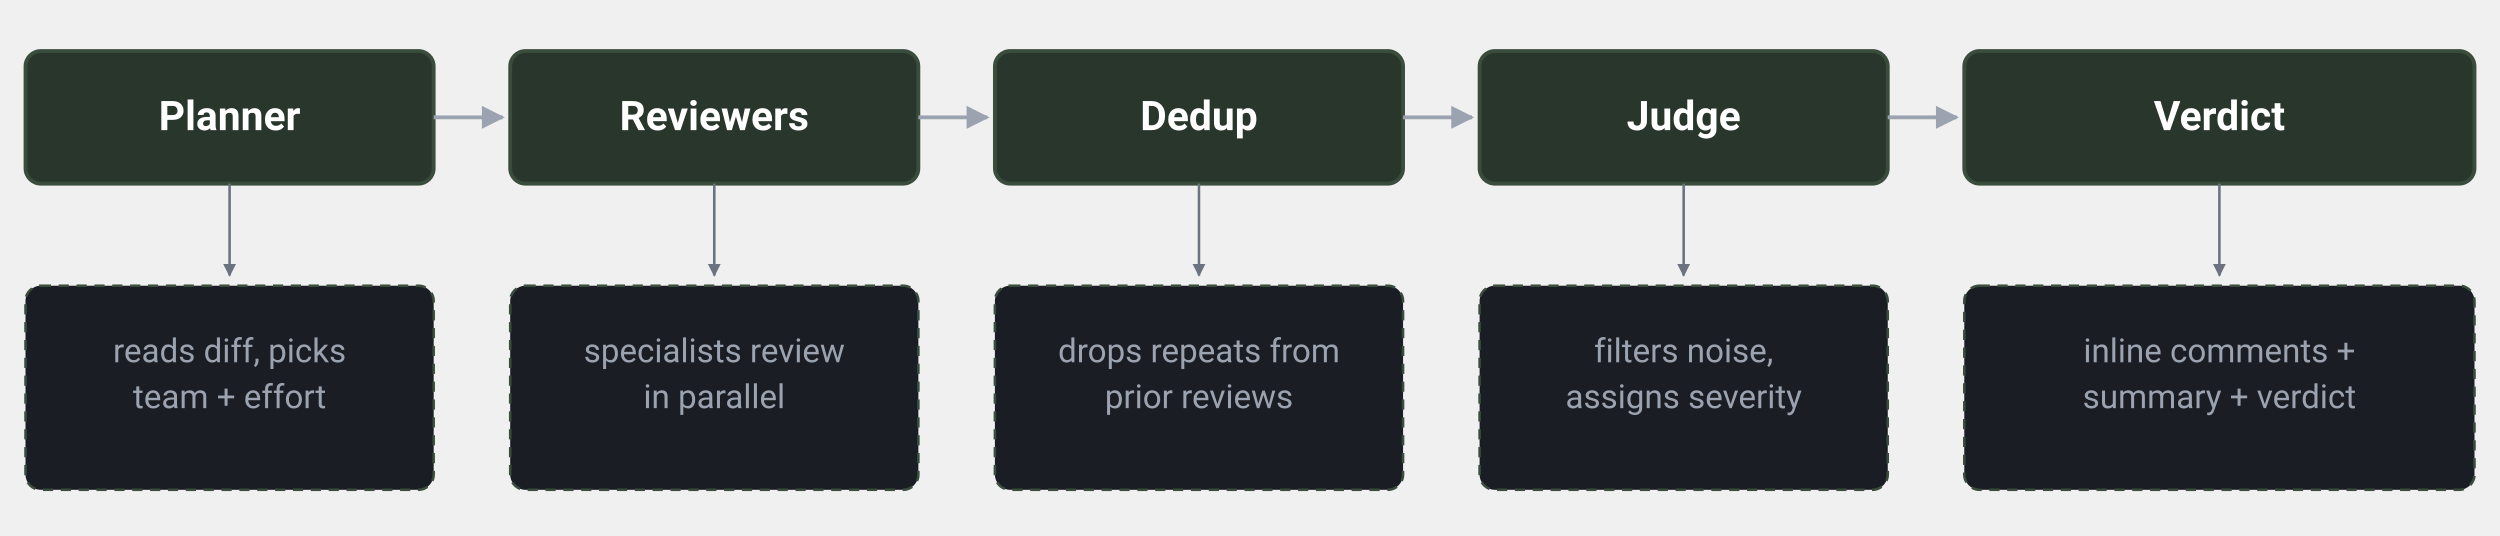
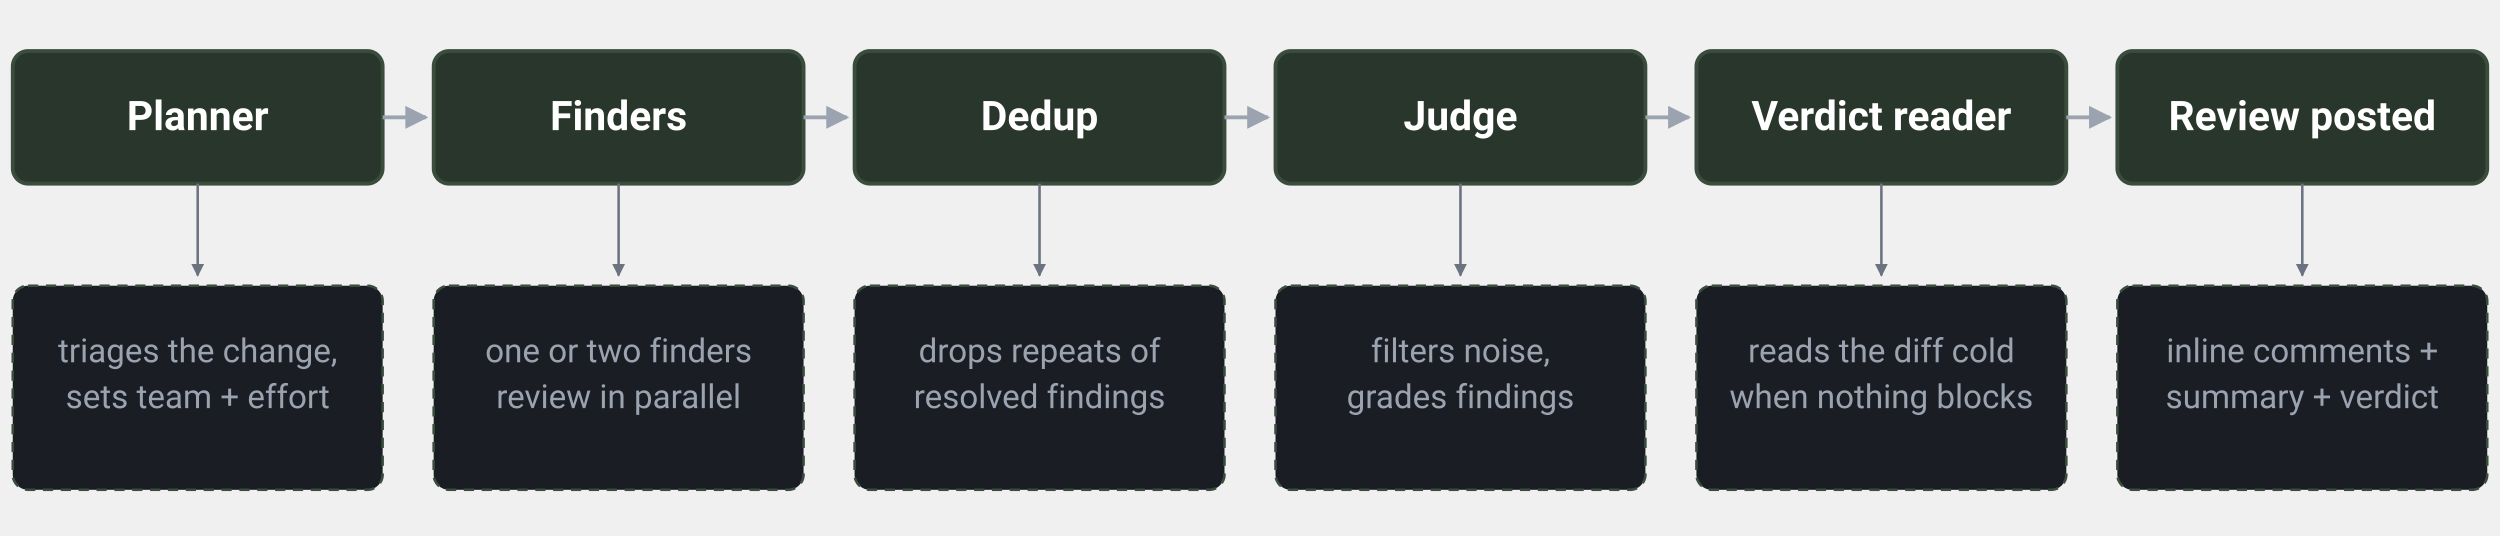
<svg xmlns="http://www.w3.org/2000/svg" viewBox="0 0 980 210" font-family="-apple-system, BlinkMacSystemFont, 'Segoe UI', Roboto, sans-serif">
  <defs>
    <marker id="arrow" viewBox="0 0 10 10" refX="9" refY="5" markerWidth="6" markerHeight="6" orient="auto">
      <path d="M 0 0 L 10 5 L 0 10 z" fill="#9ba3b0" />
    </marker>
    <marker id="arrow-down" viewBox="0 0 10 10" refX="9" refY="5" markerWidth="5" markerHeight="5" orient="auto">
      <path d="M 0 0 L 10 5 L 0 10 z" fill="#6b7280" />
    </marker>
  </defs>
-   <rect x="10" y="20" width="160" height="52" rx="6" fill="#29362B" stroke="#3a4d3d" stroke-width="1.5" />
-   <text x="90" y="51" text-anchor="middle" fill="#ffffff" font-size="16" font-weight="600">Planner</text>
-   <line x1="170" y1="46" x2="197" y2="46" stroke="#9ba3b0" stroke-width="1.5" marker-end="url(#arrow)" />
-   <rect x="200" y="20" width="160" height="52" rx="6" fill="#29362B" stroke="#3a4d3d" stroke-width="1.5" />
-   <text x="280" y="51" text-anchor="middle" fill="#ffffff" font-size="16" font-weight="600">Reviewers</text>
-   <line x1="360" y1="46" x2="387" y2="46" stroke="#9ba3b0" stroke-width="1.5" marker-end="url(#arrow)" />
-   <rect x="390" y="20" width="160" height="52" rx="6" fill="#29362B" stroke="#3a4d3d" stroke-width="1.5" />
-   <text x="470" y="51" text-anchor="middle" fill="#ffffff" font-size="16" font-weight="600">Dedup</text>
-   <line x1="550" y1="46" x2="577" y2="46" stroke="#9ba3b0" stroke-width="1.5" marker-end="url(#arrow)" />
-   <rect x="580" y="20" width="160" height="52" rx="6" fill="#29362B" stroke="#3a4d3d" stroke-width="1.5" />
-   <text x="660" y="51" text-anchor="middle" fill="#ffffff" font-size="16" font-weight="600">Judge</text>
-   <line x1="740" y1="46" x2="767" y2="46" stroke="#9ba3b0" stroke-width="1.5" marker-end="url(#arrow)" />
-   <rect x="770" y="20" width="200" height="52" rx="6" fill="#29362B" stroke="#3a4d3d" stroke-width="1.5" />
-   <text x="870" y="51" text-anchor="middle" fill="#ffffff" font-size="16" font-weight="600">Verdict</text>
-   <line x1="90" y1="72" x2="90" y2="108" stroke="#6b7280" stroke-width="1" marker-end="url(#arrow-down)" />
-   <line x1="280" y1="72" x2="280" y2="108" stroke="#6b7280" stroke-width="1" marker-end="url(#arrow-down)" />
-   <line x1="470" y1="72" x2="470" y2="108" stroke="#6b7280" stroke-width="1" marker-end="url(#arrow-down)" />
-   <line x1="660" y1="72" x2="660" y2="108" stroke="#6b7280" stroke-width="1" marker-end="url(#arrow-down)" />
-   <line x1="870" y1="72" x2="870" y2="108" stroke="#6b7280" stroke-width="1" marker-end="url(#arrow-down)" />
-   <rect x="10" y="112" width="160" height="80" rx="6" fill="#1a1d23" stroke="#3a4d3d" stroke-width="1" stroke-dasharray="4 3" />
-   <text x="90" y="142" text-anchor="middle" fill="#9ba3b0" font-size="13">reads diff, picks</text>
-   <text x="90" y="160" text-anchor="middle" fill="#9ba3b0" font-size="13">team + effort</text>
-   <rect x="200" y="112" width="160" height="80" rx="6" fill="#1a1d23" stroke="#3a4d3d" stroke-width="1" stroke-dasharray="4 3" />
-   <text x="280" y="142" text-anchor="middle" fill="#9ba3b0" font-size="13">specialists review</text>
-   <text x="280" y="160" text-anchor="middle" fill="#9ba3b0" font-size="13">in parallel</text>
-   <rect x="390" y="112" width="160" height="80" rx="6" fill="#1a1d23" stroke="#3a4d3d" stroke-width="1" stroke-dasharray="4 3" />
-   <text x="470" y="142" text-anchor="middle" fill="#9ba3b0" font-size="13">drops repeats from</text>
-   <text x="470" y="160" text-anchor="middle" fill="#9ba3b0" font-size="13">prior reviews</text>
-   <rect x="580" y="112" width="160" height="80" rx="6" fill="#1a1d23" stroke="#3a4d3d" stroke-width="1" stroke-dasharray="4 3" />
-   <text x="660" y="142" text-anchor="middle" fill="#9ba3b0" font-size="13">filters noise,</text>
-   <text x="660" y="160" text-anchor="middle" fill="#9ba3b0" font-size="13">assigns severity</text>
-   <rect x="770" y="112" width="200" height="80" rx="6" fill="#1a1d23" stroke="#3a4d3d" stroke-width="1" stroke-dasharray="4 3" />
-   <text x="870" y="142" text-anchor="middle" fill="#9ba3b0" font-size="13">inline comments +</text>
-   <text x="870" y="160" text-anchor="middle" fill="#9ba3b0" font-size="13">summary + verdict</text>
+   <rect x="5" y="20" width="145" height="52" rx="6" fill="#29362B" stroke="#3a4d3d" stroke-width="1.5" />
+   <text x="77.5" y="51" text-anchor="middle" fill="#ffffff" font-size="16" font-weight="600">Planner</text>
+   <line x1="150" y1="46" x2="167" y2="46" stroke="#9ba3b0" stroke-width="1.5" marker-end="url(#arrow)" />
+   <rect x="170" y="20" width="145" height="52" rx="6" fill="#29362B" stroke="#3a4d3d" stroke-width="1.5" />
+   <text x="242.5" y="51" text-anchor="middle" fill="#ffffff" font-size="16" font-weight="600">Finders</text>
+   <line x1="315" y1="46" x2="332" y2="46" stroke="#9ba3b0" stroke-width="1.5" marker-end="url(#arrow)" />
+   <rect x="335" y="20" width="145" height="52" rx="6" fill="#29362B" stroke="#3a4d3d" stroke-width="1.5" />
+   <text x="407.5" y="51" text-anchor="middle" fill="#ffffff" font-size="16" font-weight="600">Dedup</text>
+   <line x1="480" y1="46" x2="497" y2="46" stroke="#9ba3b0" stroke-width="1.5" marker-end="url(#arrow)" />
+   <rect x="500" y="20" width="145" height="52" rx="6" fill="#29362B" stroke="#3a4d3d" stroke-width="1.5" />
+   <text x="572.5" y="51" text-anchor="middle" fill="#ffffff" font-size="16" font-weight="600">Judge</text>
+   <line x1="645" y1="46" x2="662" y2="46" stroke="#9ba3b0" stroke-width="1.5" marker-end="url(#arrow)" />
+   <rect x="665" y="20" width="145" height="52" rx="6" fill="#29362B" stroke="#3a4d3d" stroke-width="1.5" />
+   <text x="737.5" y="51" text-anchor="middle" fill="#ffffff" font-size="16" font-weight="600">Verdict reader</text>
+   <line x1="810" y1="46" x2="827" y2="46" stroke="#9ba3b0" stroke-width="1.5" marker-end="url(#arrow)" />
+   <rect x="830" y="20" width="145" height="52" rx="6" fill="#29362B" stroke="#3a4d3d" stroke-width="1.5" />
+   <text x="902.5" y="51" text-anchor="middle" fill="#ffffff" font-size="16" font-weight="600">Review posted</text>
+   <line x1="77.5" y1="72" x2="77.5" y2="108" stroke="#6b7280" stroke-width="1" marker-end="url(#arrow-down)" />
+   <line x1="242.5" y1="72" x2="242.5" y2="108" stroke="#6b7280" stroke-width="1" marker-end="url(#arrow-down)" />
+   <line x1="407.5" y1="72" x2="407.5" y2="108" stroke="#6b7280" stroke-width="1" marker-end="url(#arrow-down)" />
+   <line x1="572.5" y1="72" x2="572.5" y2="108" stroke="#6b7280" stroke-width="1" marker-end="url(#arrow-down)" />
+   <line x1="737.5" y1="72" x2="737.5" y2="108" stroke="#6b7280" stroke-width="1" marker-end="url(#arrow-down)" />
+   <line x1="902.5" y1="72" x2="902.5" y2="108" stroke="#6b7280" stroke-width="1" marker-end="url(#arrow-down)" />
+   <rect x="5" y="112" width="145" height="80" rx="6" fill="#1a1d23" stroke="#3a4d3d" stroke-width="1" stroke-dasharray="4 3" />
+   <text x="77.5" y="142" text-anchor="middle" fill="#9ba3b0" font-size="13">triages the change,</text>
+   <text x="77.5" y="160" text-anchor="middle" fill="#9ba3b0" font-size="13">sets team + effort</text>
+   <rect x="170" y="112" width="145" height="80" rx="6" fill="#1a1d23" stroke="#3a4d3d" stroke-width="1" stroke-dasharray="4 3" />
+   <text x="242.5" y="142" text-anchor="middle" fill="#9ba3b0" font-size="13">one or two finders</text>
+   <text x="242.5" y="160" text-anchor="middle" fill="#9ba3b0" font-size="13">review in parallel</text>
+   <rect x="335" y="112" width="145" height="80" rx="6" fill="#1a1d23" stroke="#3a4d3d" stroke-width="1" stroke-dasharray="4 3" />
+   <text x="407.5" y="142" text-anchor="middle" fill="#9ba3b0" font-size="13">drops repeats of</text>
+   <text x="407.5" y="160" text-anchor="middle" fill="#9ba3b0" font-size="13">resolved findings</text>
+   <rect x="500" y="112" width="145" height="80" rx="6" fill="#1a1d23" stroke="#3a4d3d" stroke-width="1" stroke-dasharray="4 3" />
+   <text x="572.5" y="142" text-anchor="middle" fill="#9ba3b0" font-size="13">filters noise,</text>
+   <text x="572.5" y="160" text-anchor="middle" fill="#9ba3b0" font-size="13">grades findings</text>
+   <rect x="665" y="112" width="145" height="80" rx="6" fill="#1a1d23" stroke="#3a4d3d" stroke-width="1" stroke-dasharray="4 3" />
+   <text x="737.5" y="142" text-anchor="middle" fill="#9ba3b0" font-size="13">reads the diff cold</text>
+   <text x="737.5" y="160" text-anchor="middle" fill="#9ba3b0" font-size="13">when nothing blocks</text>
+   <rect x="830" y="112" width="145" height="80" rx="6" fill="#1a1d23" stroke="#3a4d3d" stroke-width="1" stroke-dasharray="4 3" />
+   <text x="902.5" y="142" text-anchor="middle" fill="#9ba3b0" font-size="13">inline comments +</text>
+   <text x="902.5" y="160" text-anchor="middle" fill="#9ba3b0" font-size="13">summary + verdict</text>
</svg>
